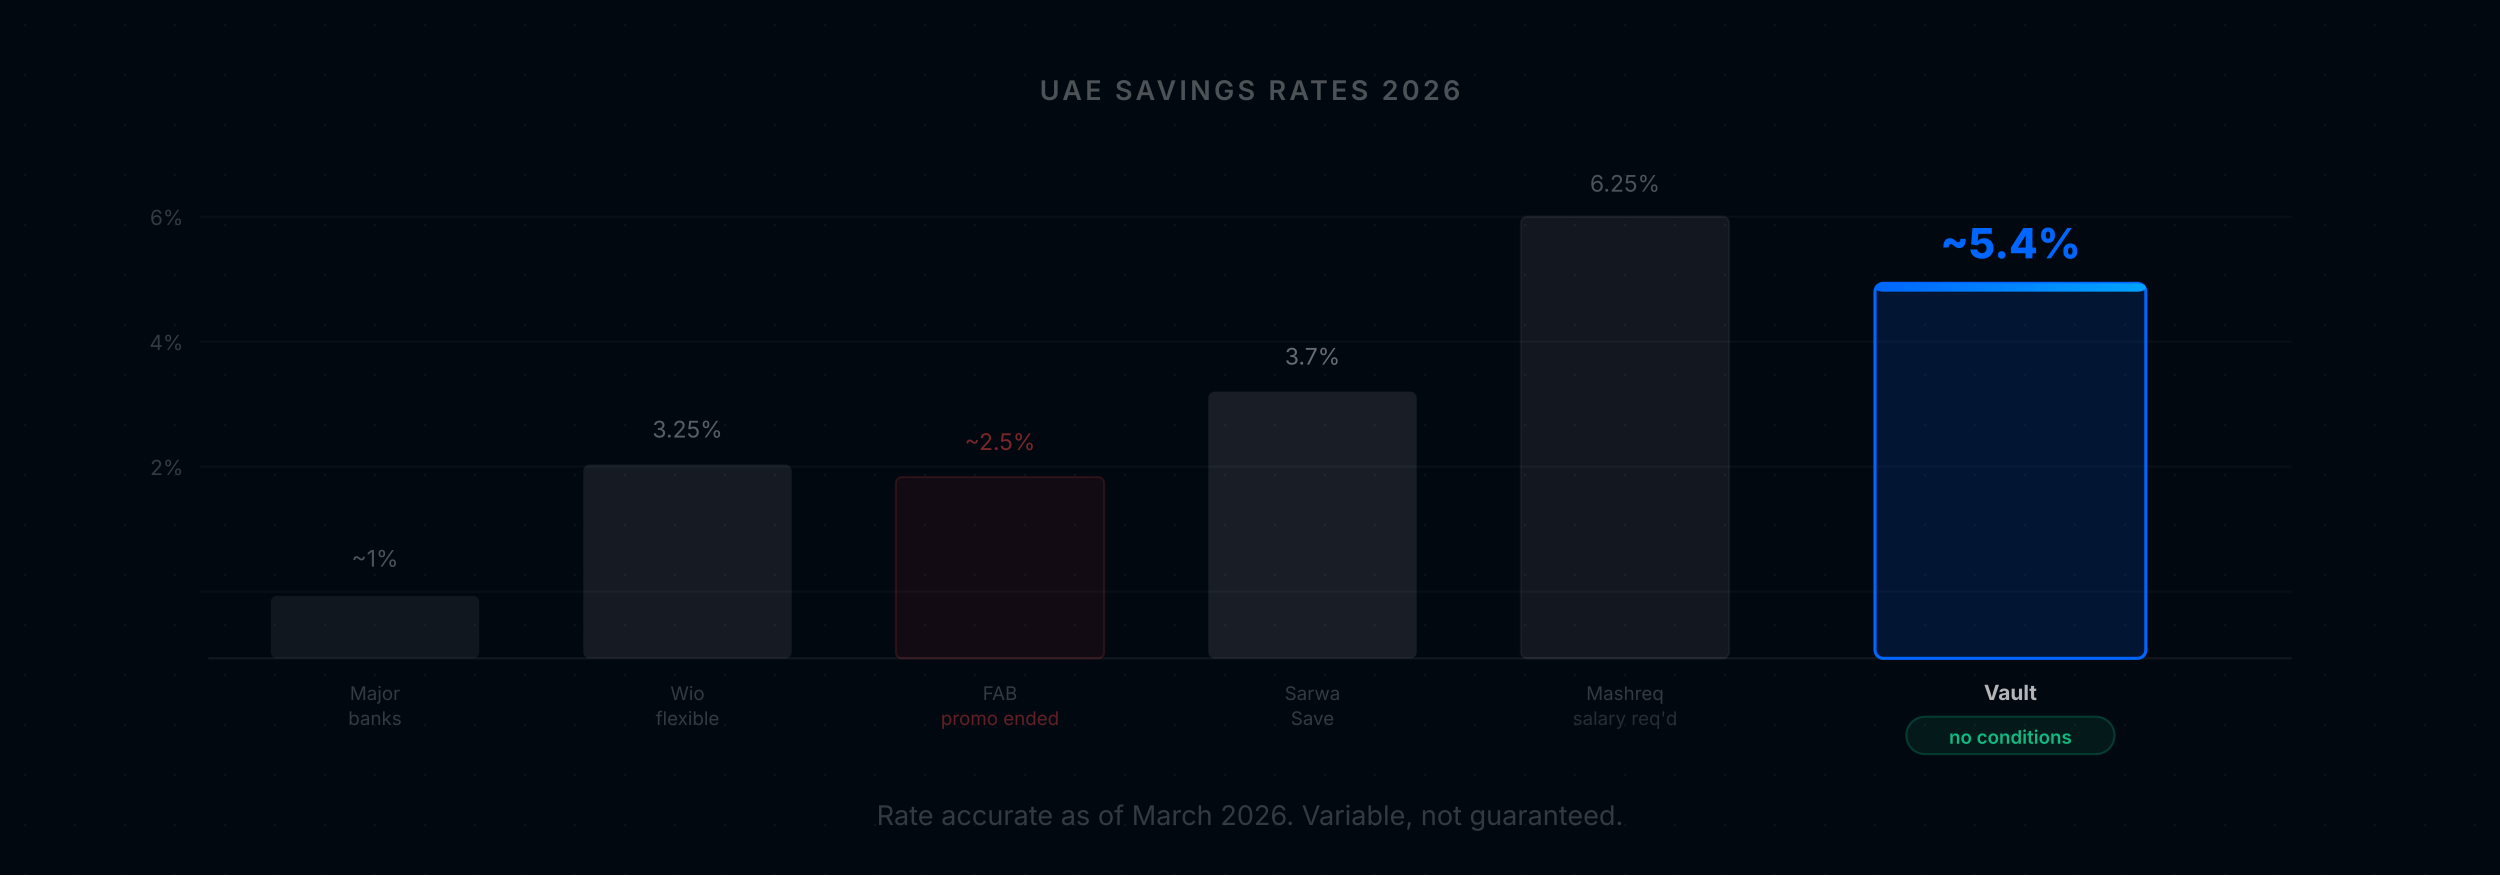
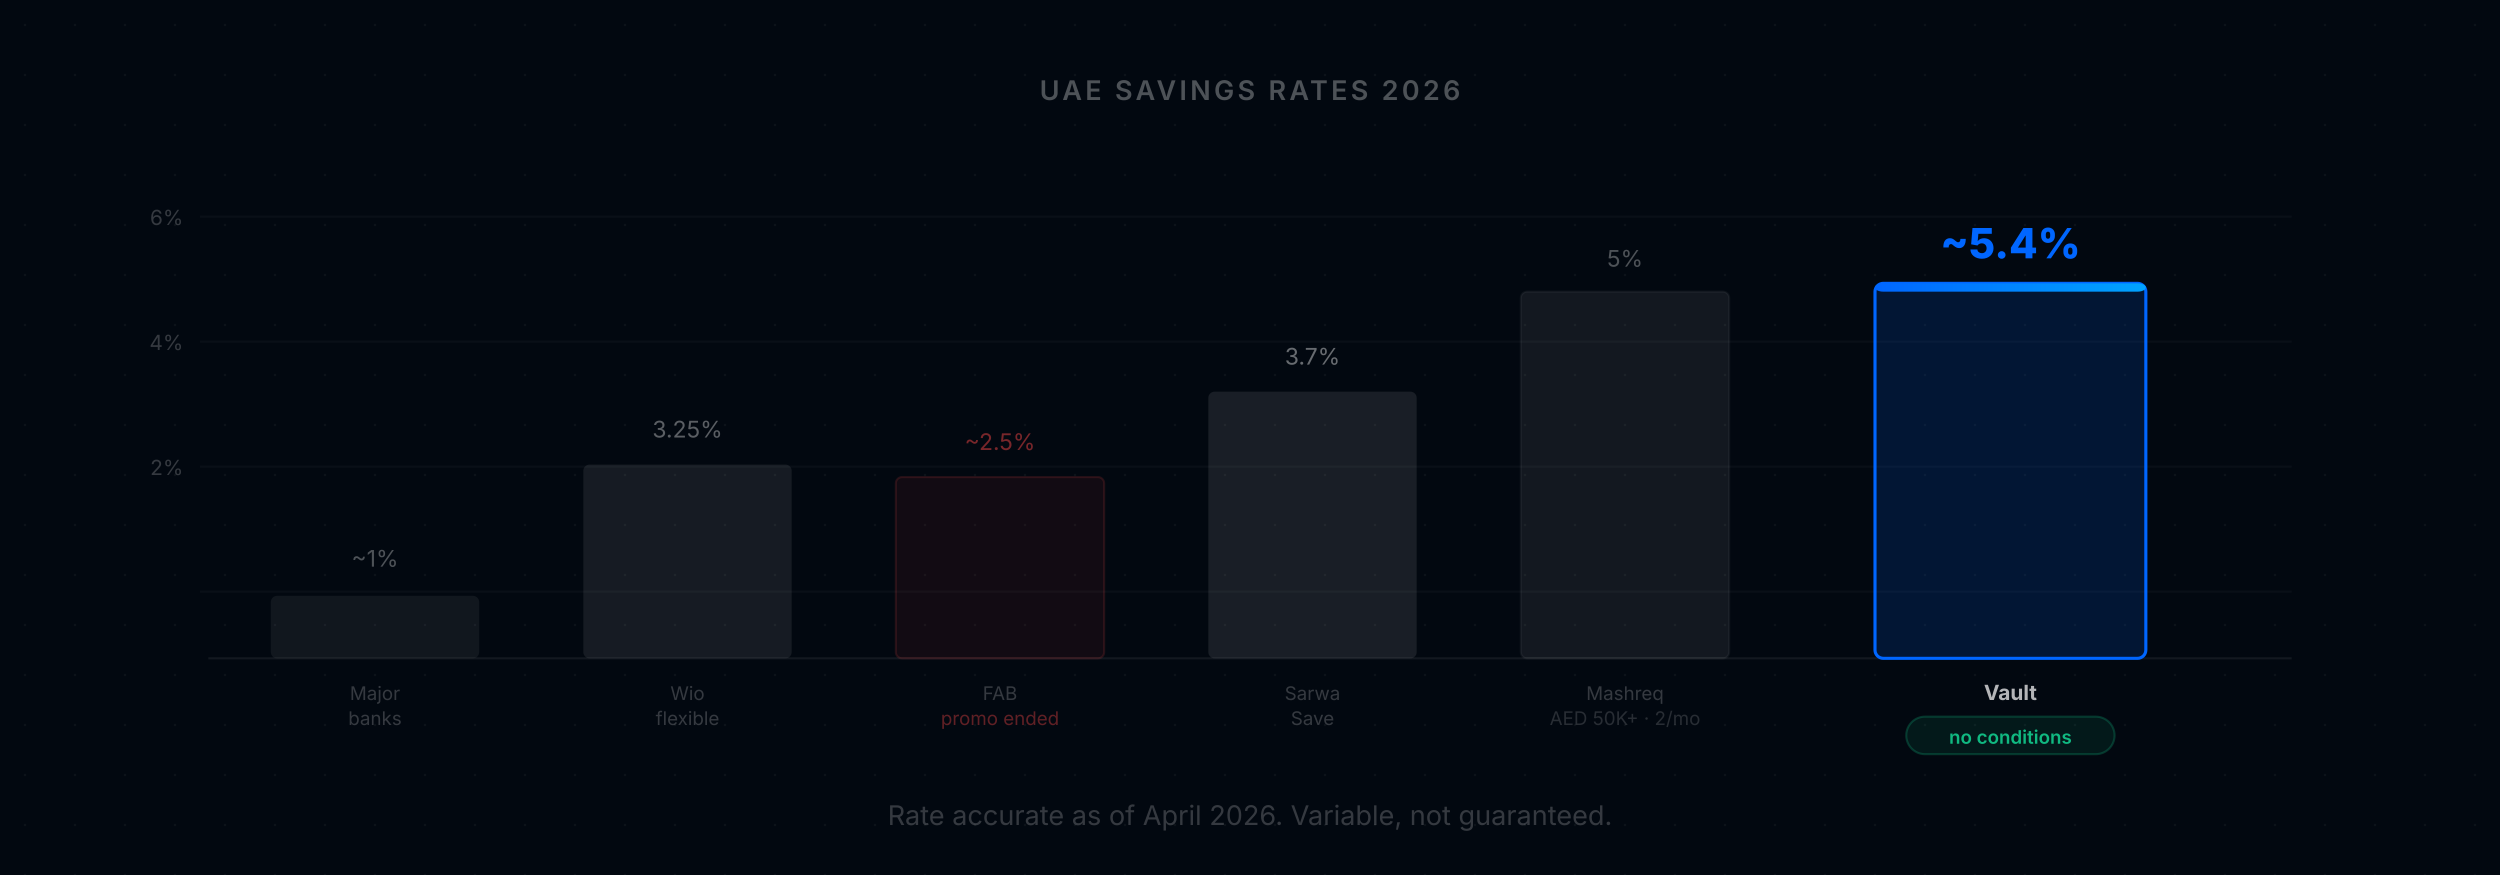
<svg xmlns="http://www.w3.org/2000/svg" width="1200" height="420">
  <defs>
    <pattern id="dots" width="24" height="24" patternUnits="userSpaceOnUse">
      <circle cx="12" cy="12" r="0.6" fill="rgba(255,255,255,0.04)" />
    </pattern>
    <linearGradient id="blueGrad" x1="0" y1="0" x2="1" y2="0">
      <stop offset="0%" stop-color="#0066FF" />
      <stop offset="100%" stop-color="#00A3FF" />
    </linearGradient>
    <linearGradient id="barBlue" x1="0" y1="1" x2="0" y2="0">
      <stop offset="0%" stop-color="rgba(0,102,255,0.5)" />
      <stop offset="100%" stop-color="#0066FF" />
    </linearGradient>
  </defs>
  <rect width="1200" height="420" fill="#020810" />
  <rect width="1200" height="420" fill="url(#dots)" />
  <text x="600" y="48" text-anchor="middle" font-family="Inter, system-ui, sans-serif" font-size="13" font-weight="600" letter-spacing="0.12em" fill="rgba(255,255,255,0.3)">UAE SAVINGS RATES 2026</text>
  <line x1="100" y1="316" x2="1100" y2="316" stroke="rgba(255,255,255,0.07)" stroke-width="1" />
  <text x="88" y="108" text-anchor="end" font-family="Inter, system-ui, sans-serif" font-size="10" fill="rgba(255,255,255,0.2)">6%</text>
  <text x="88" y="168" text-anchor="end" font-family="Inter, system-ui, sans-serif" font-size="10" fill="rgba(255,255,255,0.2)">4%</text>
  <text x="88" y="228" text-anchor="end" font-family="Inter, system-ui, sans-serif" font-size="10" fill="rgba(255,255,255,0.2)">2%</text>
  <line x1="96" y1="104" x2="1100" y2="104" stroke="rgba(255,255,255,0.03)" stroke-width="1" />
  <line x1="96" y1="164" x2="1100" y2="164" stroke="rgba(255,255,255,0.03)" stroke-width="1" />
  <line x1="96" y1="224" x2="1100" y2="224" stroke="rgba(255,255,255,0.03)" stroke-width="1" />
  <line x1="96" y1="284" x2="1100" y2="284" stroke="rgba(255,255,255,0.03)" stroke-width="1" />
  <rect x="130" y="286" width="100" height="30" rx="3" fill="rgba(255,255,255,0.06)" />
  <text x="180" y="272" text-anchor="middle" font-family="Inter, system-ui, sans-serif" font-size="11" fill="rgba(255,255,255,0.3)">~1%</text>
  <text x="180" y="336" text-anchor="middle" font-family="Inter, system-ui, sans-serif" font-size="9" fill="rgba(255,255,255,0.2)">Major</text>
  <text x="180" y="348" text-anchor="middle" font-family="Inter, system-ui, sans-serif" font-size="9" fill="rgba(255,255,255,0.2)">banks</text>
  <rect x="280" y="223" width="100" height="93" rx="3" fill="rgba(255,255,255,0.08)" />
  <text x="330" y="210" text-anchor="middle" font-family="Inter, system-ui, sans-serif" font-size="11" fill="rgba(255,255,255,0.35)">3.25%</text>
  <text x="330" y="336" text-anchor="middle" font-family="Inter, system-ui, sans-serif" font-size="9" fill="rgba(255,255,255,0.2)">Wio</text>
  <text x="330" y="348" text-anchor="middle" font-family="Inter, system-ui, sans-serif" font-size="9" fill="rgba(255,255,255,0.2)">flexible</text>
  <rect x="430" y="229" width="100" height="87" rx="3" fill="rgba(239,68,68,0.07)" stroke="rgba(239,68,68,0.15)" stroke-width="1" />
  <text x="480" y="216" text-anchor="middle" font-family="Inter, system-ui, sans-serif" font-size="11" fill="rgba(239,68,68,0.5)">~2.5%</text>
  <text x="480" y="336" text-anchor="middle" font-family="Inter, system-ui, sans-serif" font-size="9" fill="rgba(255,255,255,0.2)">FAB</text>
  <text x="480" y="348" text-anchor="middle" font-family="Inter, system-ui, sans-serif" font-size="9" fill="rgba(239,68,68,0.4)">promo ended</text>
  <rect x="580" y="188" width="100" height="128" rx="3" fill="rgba(255,255,255,0.09)" />
  <text x="630" y="175" text-anchor="middle" font-family="Inter, system-ui, sans-serif" font-size="11" fill="rgba(255,255,255,0.4)">3.7%</text>
  <text x="630" y="336" text-anchor="middle" font-family="Inter, system-ui, sans-serif" font-size="9" fill="rgba(255,255,255,0.2)">Sarwa</text>
  <text x="630" y="348" text-anchor="middle" font-family="Inter, system-ui, sans-serif" font-size="9" fill="rgba(255,255,255,0.2)">Save</text>
-   <rect x="730" y="104" width="100" height="212" rx="3" fill="rgba(255,255,255,0.07)" stroke="rgba(255,255,255,0.05)" stroke-width="1" />
-   <text x="780" y="92" text-anchor="middle" font-family="Inter, system-ui, sans-serif" font-size="11" fill="rgba(255,255,255,0.3)">6.25%</text>
+   <rect x="730" y="140" width="100" height="176" rx="3" fill="rgba(255,255,255,0.07)" stroke="rgba(255,255,255,0.05)" stroke-width="1" />
+   <text x="780" y="128" text-anchor="middle" font-family="Inter, system-ui, sans-serif" font-size="11" fill="rgba(255,255,255,0.3)">5%</text>
  <text x="780" y="336" text-anchor="middle" font-family="Inter, system-ui, sans-serif" font-size="9" fill="rgba(255,255,255,0.2)">Mashreq</text>
-   <text x="780" y="348" text-anchor="middle" font-family="Inter, system-ui, sans-serif" font-size="9" fill="rgba(255,255,255,0.15)">salary req'd</text>
+   <text x="780" y="348" text-anchor="middle" font-family="Inter, system-ui, sans-serif" font-size="9" fill="rgba(255,255,255,0.15)">AED 50K+ · 2/mo</text>
  <rect x="900" y="136" width="130" height="180" rx="4" fill="rgba(0,102,255,0.15)" stroke="#0066FF" stroke-width="1.5" />
  <rect x="900" y="136" width="130" height="4" rx="4" fill="url(#blueGrad)" />
  <text x="965" y="124" text-anchor="middle" font-family="Inter, system-ui, sans-serif" font-size="20" font-weight="800" fill="#0066FF">~5.4%</text>
  <text x="965" y="336" text-anchor="middle" font-family="Inter, system-ui, sans-serif" font-size="10" font-weight="700" fill="rgba(255,255,255,0.7)">Vault</text>
  <rect x="915" y="344" width="100" height="18" rx="9" fill="rgba(16,185,129,0.1)" stroke="rgba(16,185,129,0.25)" stroke-width="1" />
  <text x="965" y="357" text-anchor="middle" font-family="Inter, system-ui, sans-serif" font-size="9" font-weight="600" fill="#10B981">no conditions</text>
-   <text x="600" y="396" text-anchor="middle" font-family="Inter, system-ui, sans-serif" font-size="13" fill="rgba(255,255,255,0.2)">Rate accurate as of March 2026. Variable, not guaranteed.</text>
+   <text x="600" y="396" text-anchor="middle" font-family="Inter, system-ui, sans-serif" font-size="13" fill="rgba(255,255,255,0.2)">Rate accurate as of April 2026. Variable, not guaranteed.</text>
</svg>
